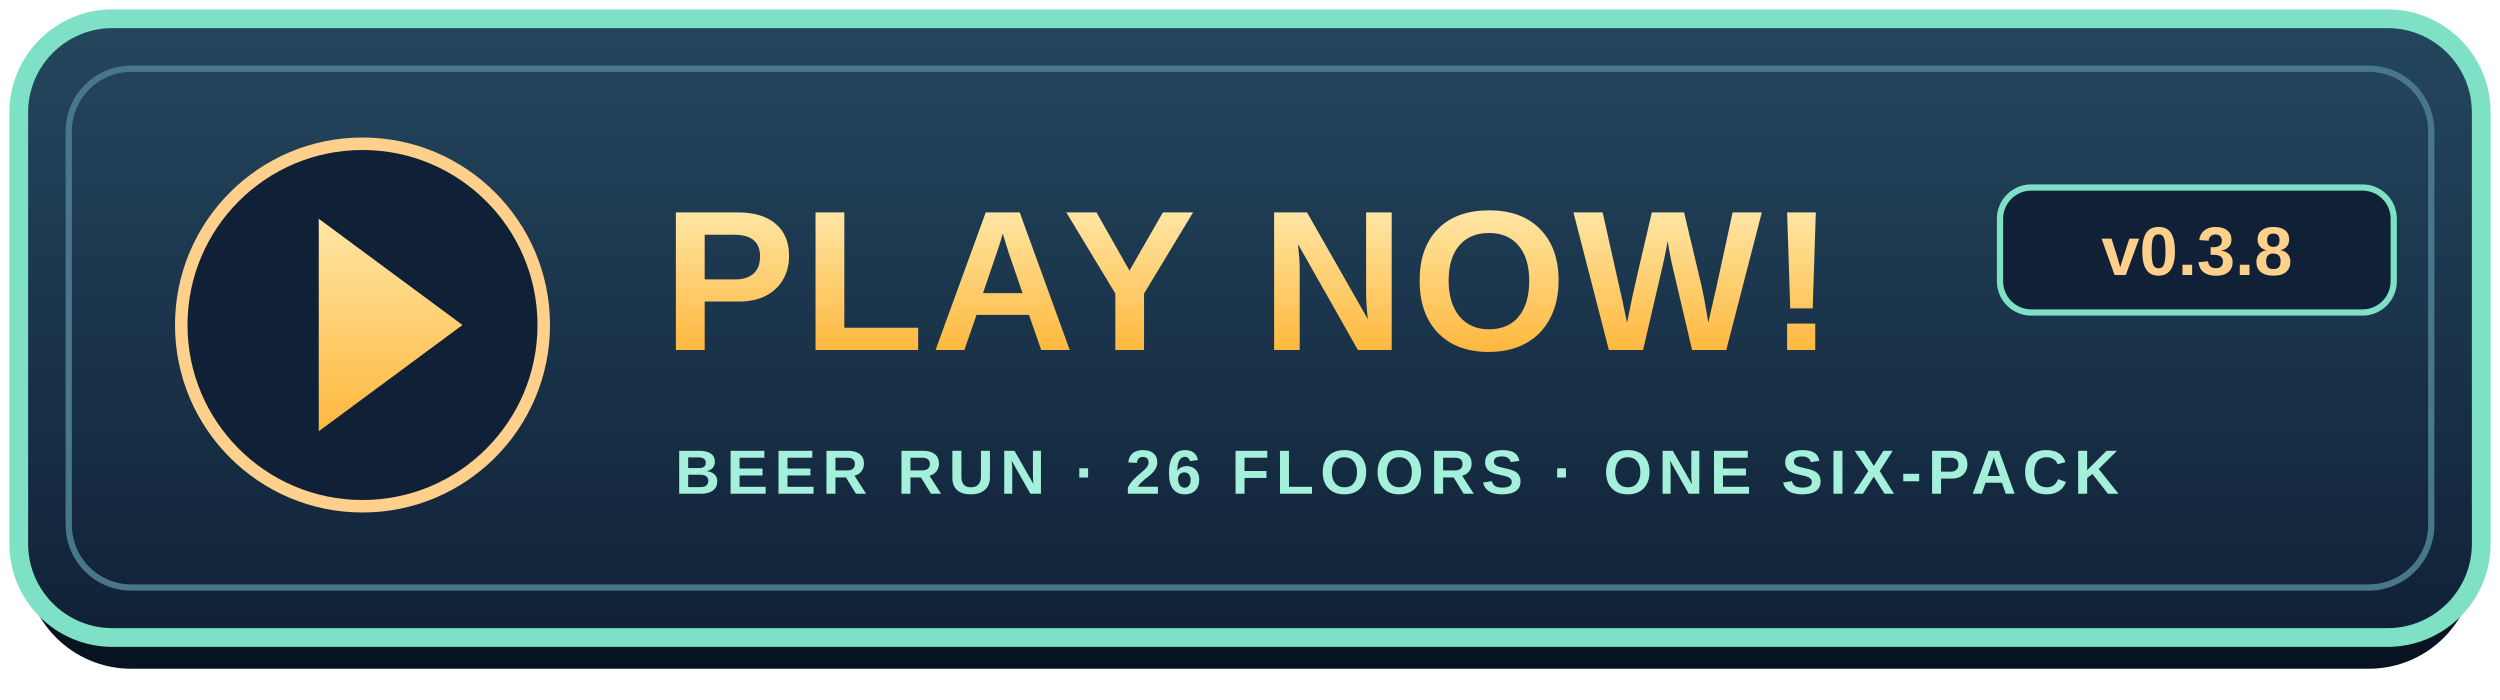
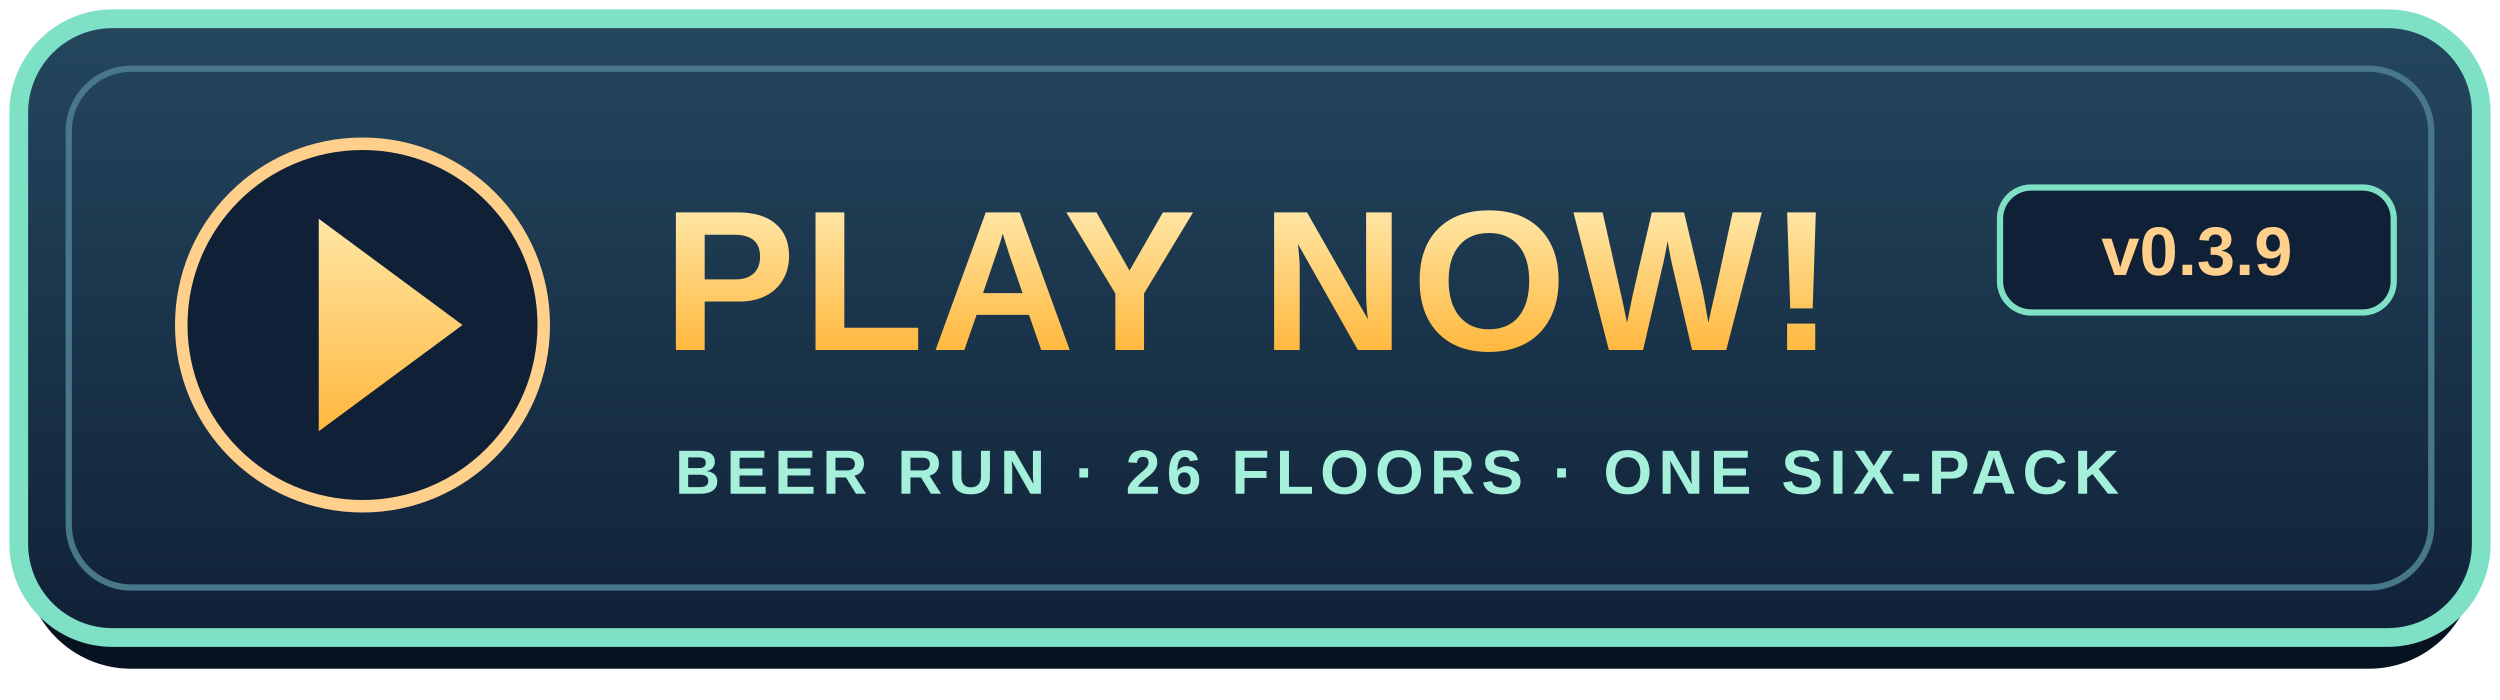
- <svg xmlns="http://www.w3.org/2000/svg" width="400" height="112" viewBox="0 0 400 112" role="img" aria-label="Play Now! Seth Happens Beer Run version 0.3.8">
+ <svg xmlns="http://www.w3.org/2000/svg" width="400" height="112" viewBox="0 0 400 112" role="img" aria-label="Play Now! Seth Happens Beer Run version 0.3.9">
  <defs>
    <linearGradient id="bg" x2="0" y2="1">
      <stop stop-color="#24475e" />
      <stop offset="1" stop-color="#102137" />
    </linearGradient>
    <linearGradient id="gold" x2="0" y2="1">
      <stop stop-color="#ffe6a5" />
      <stop offset="1" stop-color="#ffb83e" />
    </linearGradient>
  </defs>
  <rect x="4" y="9" width="392" height="98" rx="17" fill="#071321" />
  <rect x="3" y="3" width="394" height="99" rx="15" fill="url(#bg)" stroke="#7ee0c5" stroke-width="3" />
  <rect x="11" y="11" width="378" height="83" rx="10" fill="none" stroke="#48778a" />
  <circle cx="58" cy="52" r="29" fill="#102137" stroke="#ffd08b" stroke-width="2" />
  <path d="M51 35L74 52L51 69Z" fill="url(#gold)" />
  <text x="106" y="56" fill="url(#gold)" font-family="Arial,Helvetica,sans-serif" font-size="32" font-weight="900" letter-spacing="1">PLAY NOW!</text>
  <rect x="320" y="30" width="63" height="20" rx="5" fill="#102137" stroke="#7ee0c5" />
-   <text x="351.5" y="44" text-anchor="middle" fill="#ffd08b" font-family="Arial,Helvetica,sans-serif" font-size="11" font-weight="700">v0.3.8</text>
+   <text x="351.5" y="44" text-anchor="middle" fill="#ffd08b" font-family="Arial,Helvetica,sans-serif" font-size="11" font-weight="700">v0.3.9</text>
  <text x="108" y="79" fill="#a4f0da" font-family="Arial,Helvetica,sans-serif" font-size="10" font-weight="700" letter-spacing="1">BEER RUN · 26 FLOORS · ONE SIX-PACK</text>
</svg>
